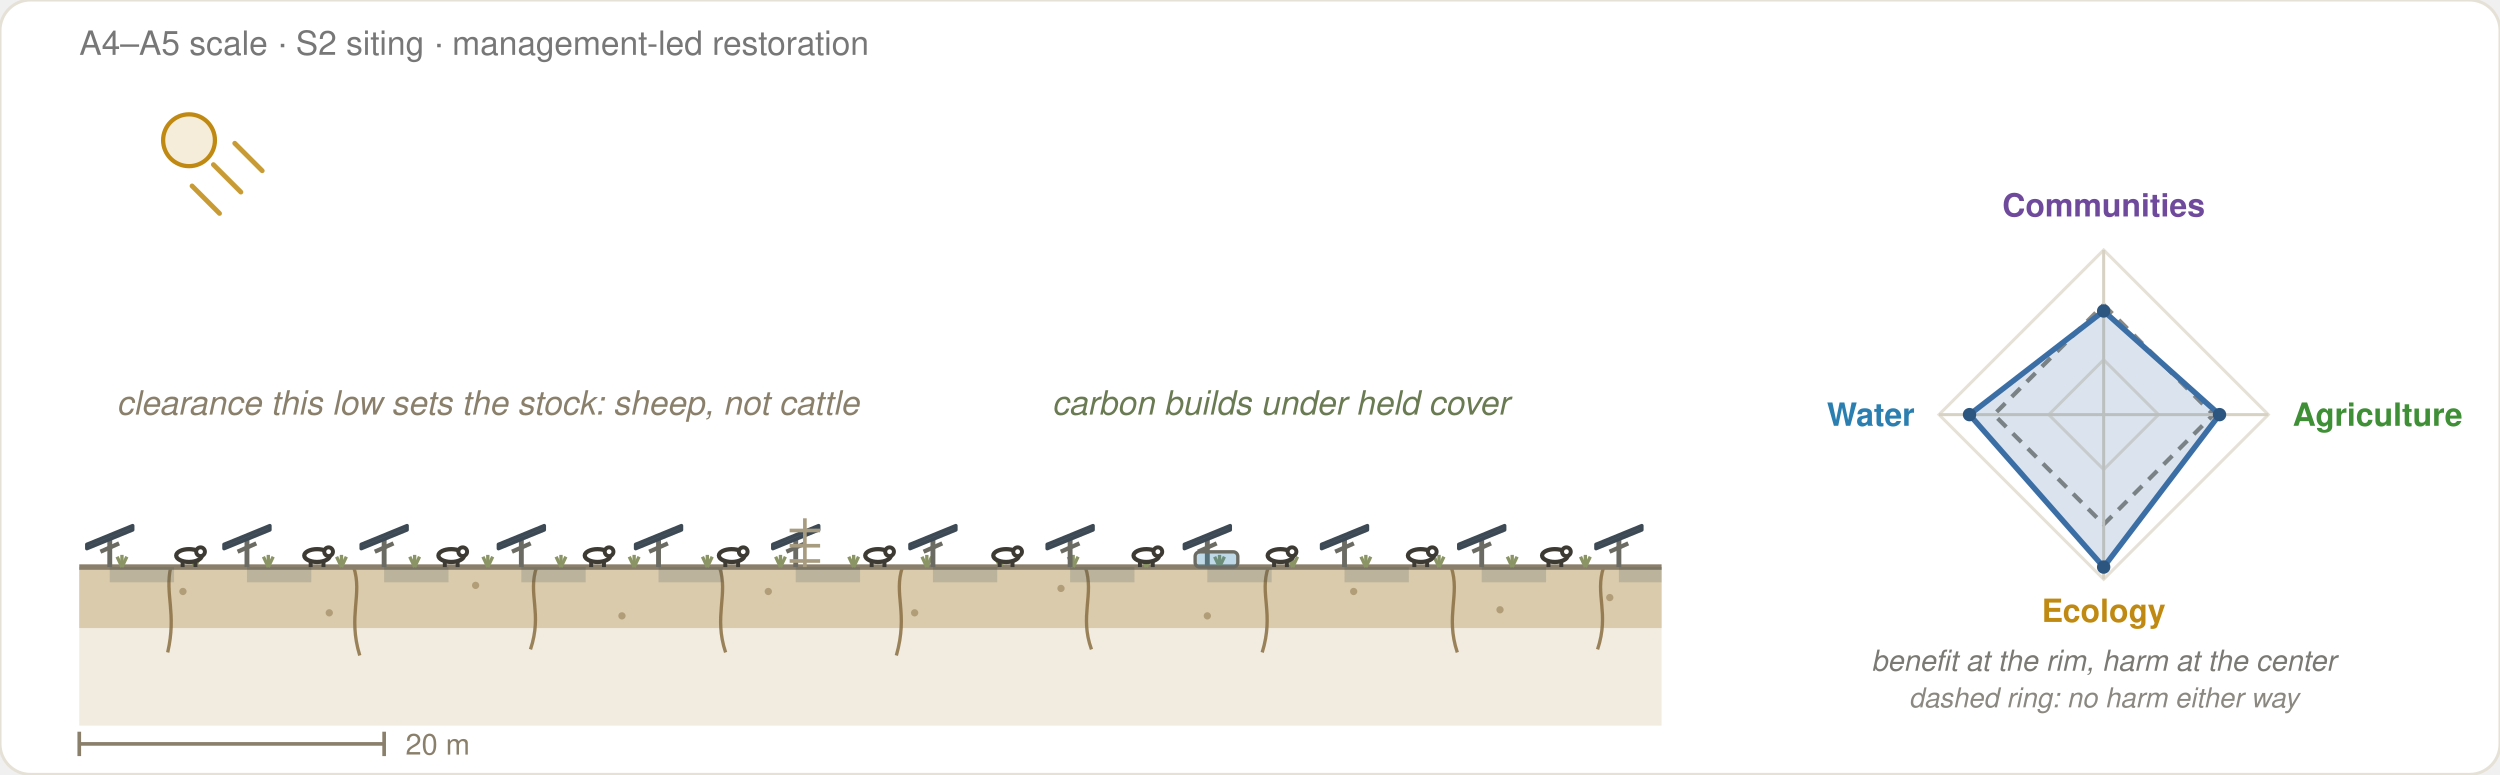
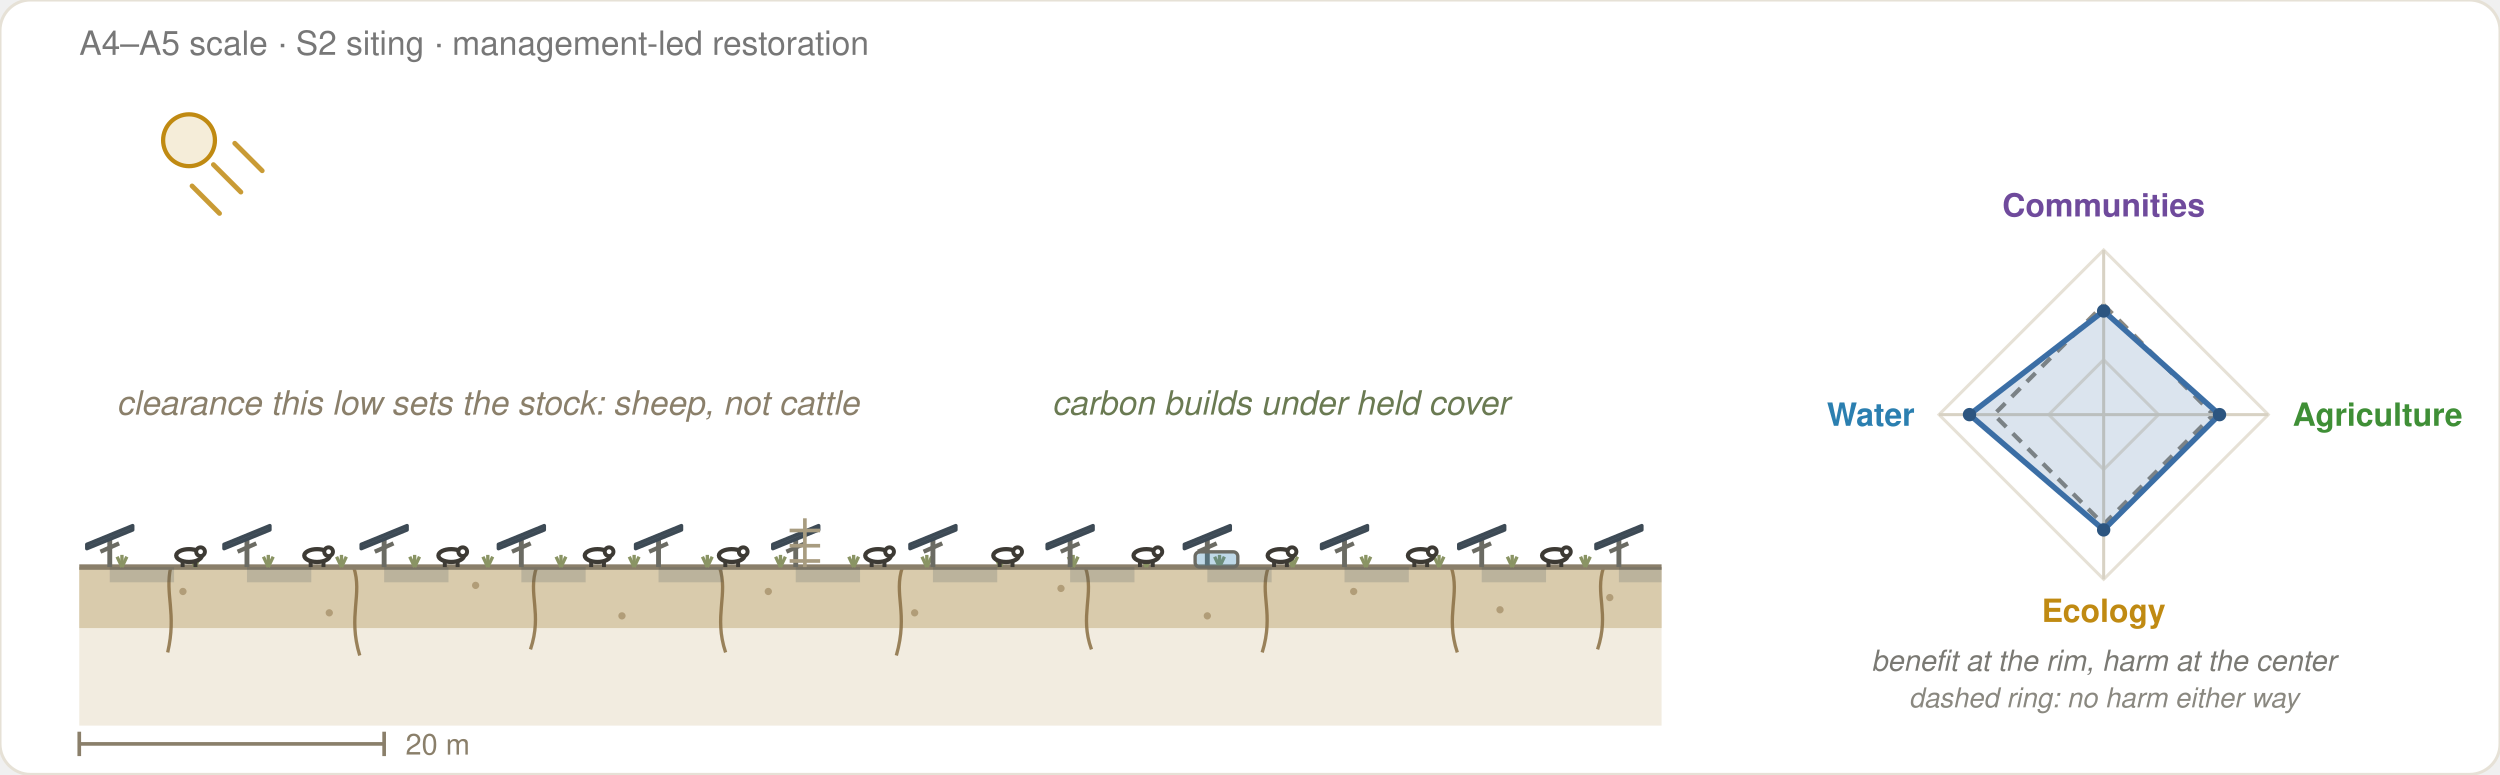
<svg xmlns="http://www.w3.org/2000/svg" viewBox="0 14 820 254" width="820" height="254" font-family="Helvetica, Arial, sans-serif" role="img">
  <defs>
    <g id="module">
      <line x1="-9" y1="16" x2="9" y2="8" stroke="#6b6b63" stroke-width="1.4" vector-effect="non-scaling-stroke" />
      <polygon points="-22,9 22,-9 22,-5 -22,13" fill="#5b6b7a" stroke="#3d4a55" stroke-width="1.2" stroke-linejoin="round" vector-effect="non-scaling-stroke" />
    </g>
    <g id="sheep">
      <ellipse cx="0" cy="-9" rx="10" ry="5" fill="#ffffff" stroke="#3d3a34" stroke-width="1.4" vector-effect="non-scaling-stroke" />
      <circle cx="9" cy="-12" r="3.4" fill="#ffffff" stroke="#3d3a34" stroke-width="1.3" vector-effect="non-scaling-stroke" />
      <line x1="-5" y1="-4" x2="-5" y2="0" stroke="#3d3a34" stroke-width="1.3" vector-effect="non-scaling-stroke" />
      <line x1="5" y1="-4" x2="5" y2="0" stroke="#3d3a34" stroke-width="1.3" vector-effect="non-scaling-stroke" />
    </g>
    <g id="tuft">
      <line x1="0" y1="0" x2="-1.6" y2="-3.4" stroke="#8a9464" stroke-width="1.1" />
      <line x1="0" y1="0" x2="0" y2="-4" stroke="#8a9464" stroke-width="1.1" />
      <line x1="0" y1="0" x2="1.6" y2="-3.4" stroke="#8a9464" stroke-width="1.1" />
    </g>
    <clipPath id="soilclipG">
      <path d="M26,200 L545,200 L545,252 L26,252 Z" />
    </clipPath>
  </defs>
  <rect y="14" width="820" height="254" rx="10" fill="#ffffff" stroke="#e6e1d6" />
  <text x="26" y="32" fill="#777" font-size="11">A4–A5 scale · S2 siting · management-led restoration</text>
  <g stroke="#c08a12" stroke-linecap="round">
    <circle cx="62" cy="60" r="8.5" fill="#c08a12" fill-opacity="0.16" stroke-width="1.4" />
    <g stroke-width="1.6" opacity="0.85">
      <line x1="63" y1="75" x2="72" y2="84" />
      <line x1="70" y1="68" x2="79" y2="77" />
      <line x1="77" y1="61" x2="86" y2="70" />
    </g>
  </g>
  <path d="M26,200 L545,200 L545,252 L26,252 Z" fill="#f2ece0" />
  <g clip-path="url(#soilclipG)">
    <path d="M26,200 L545,200 L545,220 L26,220 Z" fill="#d9cbac" />
    <g fill="#8a6f43" opacity="0.5">
      <circle cx="60" cy="208" r="1.2" />
      <circle cx="108" cy="215" r="1.2" />
      <circle cx="156" cy="206" r="1.2" />
      <circle cx="204" cy="216" r="1.2" />
      <circle cx="252" cy="208" r="1.2" />
      <circle cx="300" cy="215" r="1.2" />
      <circle cx="348" cy="207" r="1.2" />
      <circle cx="396" cy="216" r="1.2" />
      <circle cx="444" cy="208" r="1.2" />
      <circle cx="492" cy="214" r="1.2" />
      <circle cx="528" cy="210" r="1.2" />
    </g>
    <g fill="none" stroke="#8a6f43" stroke-width="1.1" opacity="0.85">
      <path d="M56,200 C54,209 58,215 55,228" />
      <path d="M116,200 C119,209 114,216 118,229" />
      <path d="M176,200 C173,209 178,215 174,227" />
      <path d="M236,200 C239,209 234,216 238,228" />
      <path d="M296,200 C293,209 298,215 294,229" />
      <path d="M356,200 C359,209 354,216 358,227" />
      <path d="M416,200 C413,209 418,215 414,228" />
      <path d="M476,200 C479,209 474,216 478,228" />
      <path d="M526,200 C523,209 528,215 524,227" />
    </g>
  </g>
  <path d="M26,200 L545,200" fill="none" stroke="#8a7f6a" stroke-width="1.8" />
  <g fill="#3d4a55" opacity="0.19">
    <path d="M36,200 h21.1 v5 h-21.1 z" />
    <path d="M81,200 h21.1 v5 h-21.1 z" />
    <path d="M126,200 h21.1 v5 h-21.1 z" />
    <path d="M171,200 h21.1 v5 h-21.1 z" />
    <path d="M216,200 h21.1 v5 h-21.1 z" />
    <path d="M261,200 h21.1 v5 h-21.1 z" />
    <path d="M306,200 h21.1 v5 h-21.1 z" />
    <path d="M351,200 h21.1 v5 h-21.1 z" />
    <path d="M396,200 h21.1 v5 h-21.1 z" />
    <path d="M441,200 h21.1 v5 h-21.1 z" />
    <path d="M486,200 h21.1 v5 h-21.1 z" />
    <path d="M531,200 h14 v5 h-14 z" />
  </g>
  <g>
    <use href="#tuft" x="40" y="200" />
    <use href="#tuft" x="64" y="200" />
    <use href="#tuft" x="88" y="200" />
    <use href="#tuft" x="112" y="200" />
    <use href="#tuft" x="136" y="200" />
    <use href="#tuft" x="160" y="200" />
    <use href="#tuft" x="184" y="200" />
    <use href="#tuft" x="208" y="200" />
    <use href="#tuft" x="232" y="200" />
    <use href="#tuft" x="256" y="200" />
    <use href="#tuft" x="280" y="200" />
    <use href="#tuft" x="304" y="200" />
    <use href="#tuft" x="328" y="200" />
    <use href="#tuft" x="352" y="200" />
    <use href="#tuft" x="376" y="200" />
    <use href="#tuft" x="400" y="200" />
    <use href="#tuft" x="424" y="200" />
    <use href="#tuft" x="448" y="200" />
    <use href="#tuft" x="472" y="200" />
    <use href="#tuft" x="496" y="200" />
    <use href="#tuft" x="520" y="200" />
  </g>
  <g stroke="#6b6b63" stroke-width="1.6">
    <line x1="36" y1="200" x2="36" y2="189.5" />
    <line x1="81" y1="200" x2="81" y2="189.5" />
    <line x1="126" y1="200" x2="126" y2="189.5" />
    <line x1="171" y1="200" x2="171" y2="189.5" />
    <line x1="216" y1="200" x2="216" y2="189.5" />
    <line x1="261" y1="200" x2="261" y2="189.5" />
    <line x1="306" y1="200" x2="306" y2="189.5" />
    <line x1="351" y1="200" x2="351" y2="189.5" />
    <line x1="396" y1="200" x2="396" y2="189.5" />
    <line x1="441" y1="200" x2="441" y2="189.5" />
    <line x1="486" y1="200" x2="486" y2="189.5" />
    <line x1="531" y1="200" x2="531" y2="189.5" />
  </g>
  <use href="#module" transform="translate(36,189.5) scale(0.341)" />
  <use href="#module" transform="translate(81,189.5) scale(0.341)" />
  <use href="#module" transform="translate(126,189.5) scale(0.341)" />
  <use href="#module" transform="translate(171,189.5) scale(0.341)" />
  <use href="#module" transform="translate(216,189.5) scale(0.341)" />
  <use href="#module" transform="translate(261,189.5) scale(0.341)" />
  <use href="#module" transform="translate(306,189.5) scale(0.341)" />
  <use href="#module" transform="translate(351,189.5) scale(0.341)" />
  <use href="#module" transform="translate(396,189.5) scale(0.341)" />
  <use href="#module" transform="translate(441,189.5) scale(0.341)" />
  <use href="#module" transform="translate(486,189.5) scale(0.341)" />
  <use href="#module" transform="translate(531,189.5) scale(0.341)" />
  <g>
    <use href="#sheep" transform="translate(62,200) scale(0.42)" />
    <use href="#sheep" transform="translate(104,200) scale(0.42)" />
    <use href="#sheep" transform="translate(148,200) scale(0.42)" />
    <use href="#sheep" transform="translate(196,200) scale(0.42)" />
    <use href="#sheep" transform="translate(240,200) scale(0.42)" />
    <use href="#sheep" transform="translate(288,200) scale(0.42)" />
    <use href="#sheep" transform="translate(330,200) scale(0.42)" />
    <use href="#sheep" transform="translate(376,200) scale(0.42)" />
    <use href="#sheep" transform="translate(420,200) scale(0.42)" />
    <use href="#sheep" transform="translate(466,200) scale(0.42)" />
    <use href="#sheep" transform="translate(510,200) scale(0.42)" />
  </g>
  <g stroke="#a89c80" stroke-width="1.2" fill="none">
    <path d="M264,200 v-16" />
    <path d="M259,188 h10" />
    <path d="M259,193 h10" />
    <path d="M259,198 h10" />
  </g>
  <rect x="392" y="195" width="14" height="5" rx="1.5" fill="#2b7fb0" fill-opacity="0.3" stroke="#6b6b63" stroke-width="1.1" />
  <text x="160" y="150" fill="#8a7f6a" font-size="11" font-style="italic" text-anchor="middle">clearance this low sets the stock: sheep, not cattle</text>
  <text x="420" y="150" fill="#6a7a52" font-size="11" font-style="italic" text-anchor="middle">carbon builds under held cover</text>
  <g stroke="#8a7f6a" stroke-width="1.2" fill="none">
    <path d="M26,258 h100" />
    <path d="M26,254 v8" />
    <path d="M126,254 v8" />
  </g>
  <text x="133" y="261.5" fill="#8a7f6a" font-size="9.5">20 m</text>
  <polygon points="690,132 708,150 690,168 672,150" fill="none" stroke="#e6e1d6" stroke-width="1" />
  <polygon points="690,114 726,150 690,186 654,150" fill="none" stroke="#8a8880" stroke-width="1.4" stroke-dasharray="4 3" />
  <polygon points="690,96 744,150 690,204 636,150" fill="none" stroke="#e6e1d6" stroke-width="1" />
  <line x1="690" y1="150" x2="690" y2="96" stroke="#d8d2c4" stroke-width="1" />
  <line x1="690" y1="150" x2="744" y2="150" stroke="#d8d2c4" stroke-width="1" />
  <line x1="690" y1="150" x2="690" y2="204" stroke="#d8d2c4" stroke-width="1" />
  <line x1="690" y1="150" x2="636" y2="150" stroke="#d8d2c4" stroke-width="1" />
  <text x="690" y="85" fill="#6f4a9c" font-size="10.5" font-weight="600" text-anchor="middle">Communities</text>
  <text x="752" y="150" fill="#3f8f36" font-size="10.5" font-weight="600" text-anchor="start" dominant-baseline="middle">Agriculture</text>
  <text x="690" y="218" fill="#c08a12" font-size="10.5" font-weight="600" text-anchor="middle">Ecology</text>
  <text x="628" y="150" fill="#2b7fb0" font-size="10.5" font-weight="600" text-anchor="end" dominant-baseline="middle">Water</text>
-   <polygon points="690,116 728,150 690,200 646,150" fill="#3b6ea5" fill-opacity="0.18" stroke="#3b6ea5" stroke-width="1.8" />
+   <polygon points="690,116 728,150 690,187.8 646,150" fill="#3b6ea5" fill-opacity="0.18" stroke="#3b6ea5" stroke-width="1.8" />
  <circle cx="690" cy="116" r="2.2" fill="#2c5580" />
  <circle cx="728" cy="150" r="2.2" fill="#2c5580" />
-   <circle cx="690" cy="200" r="2.2" fill="#2c5580" />
+   <circle cx="690" cy="187.8" r="2.2" fill="#2c5580" />
  <circle cx="646" cy="150" r="2.2" fill="#2c5580" />
  <text x="690" y="234" fill="#7a7973" font-size="9.5" font-style="italic" text-anchor="middle">benefit at the rim, harm at the center</text>
  <text x="690" y="246" fill="#8a8880" font-size="9" font-style="italic" text-anchor="middle">dashed ring: no harm either way</text>
</svg>
